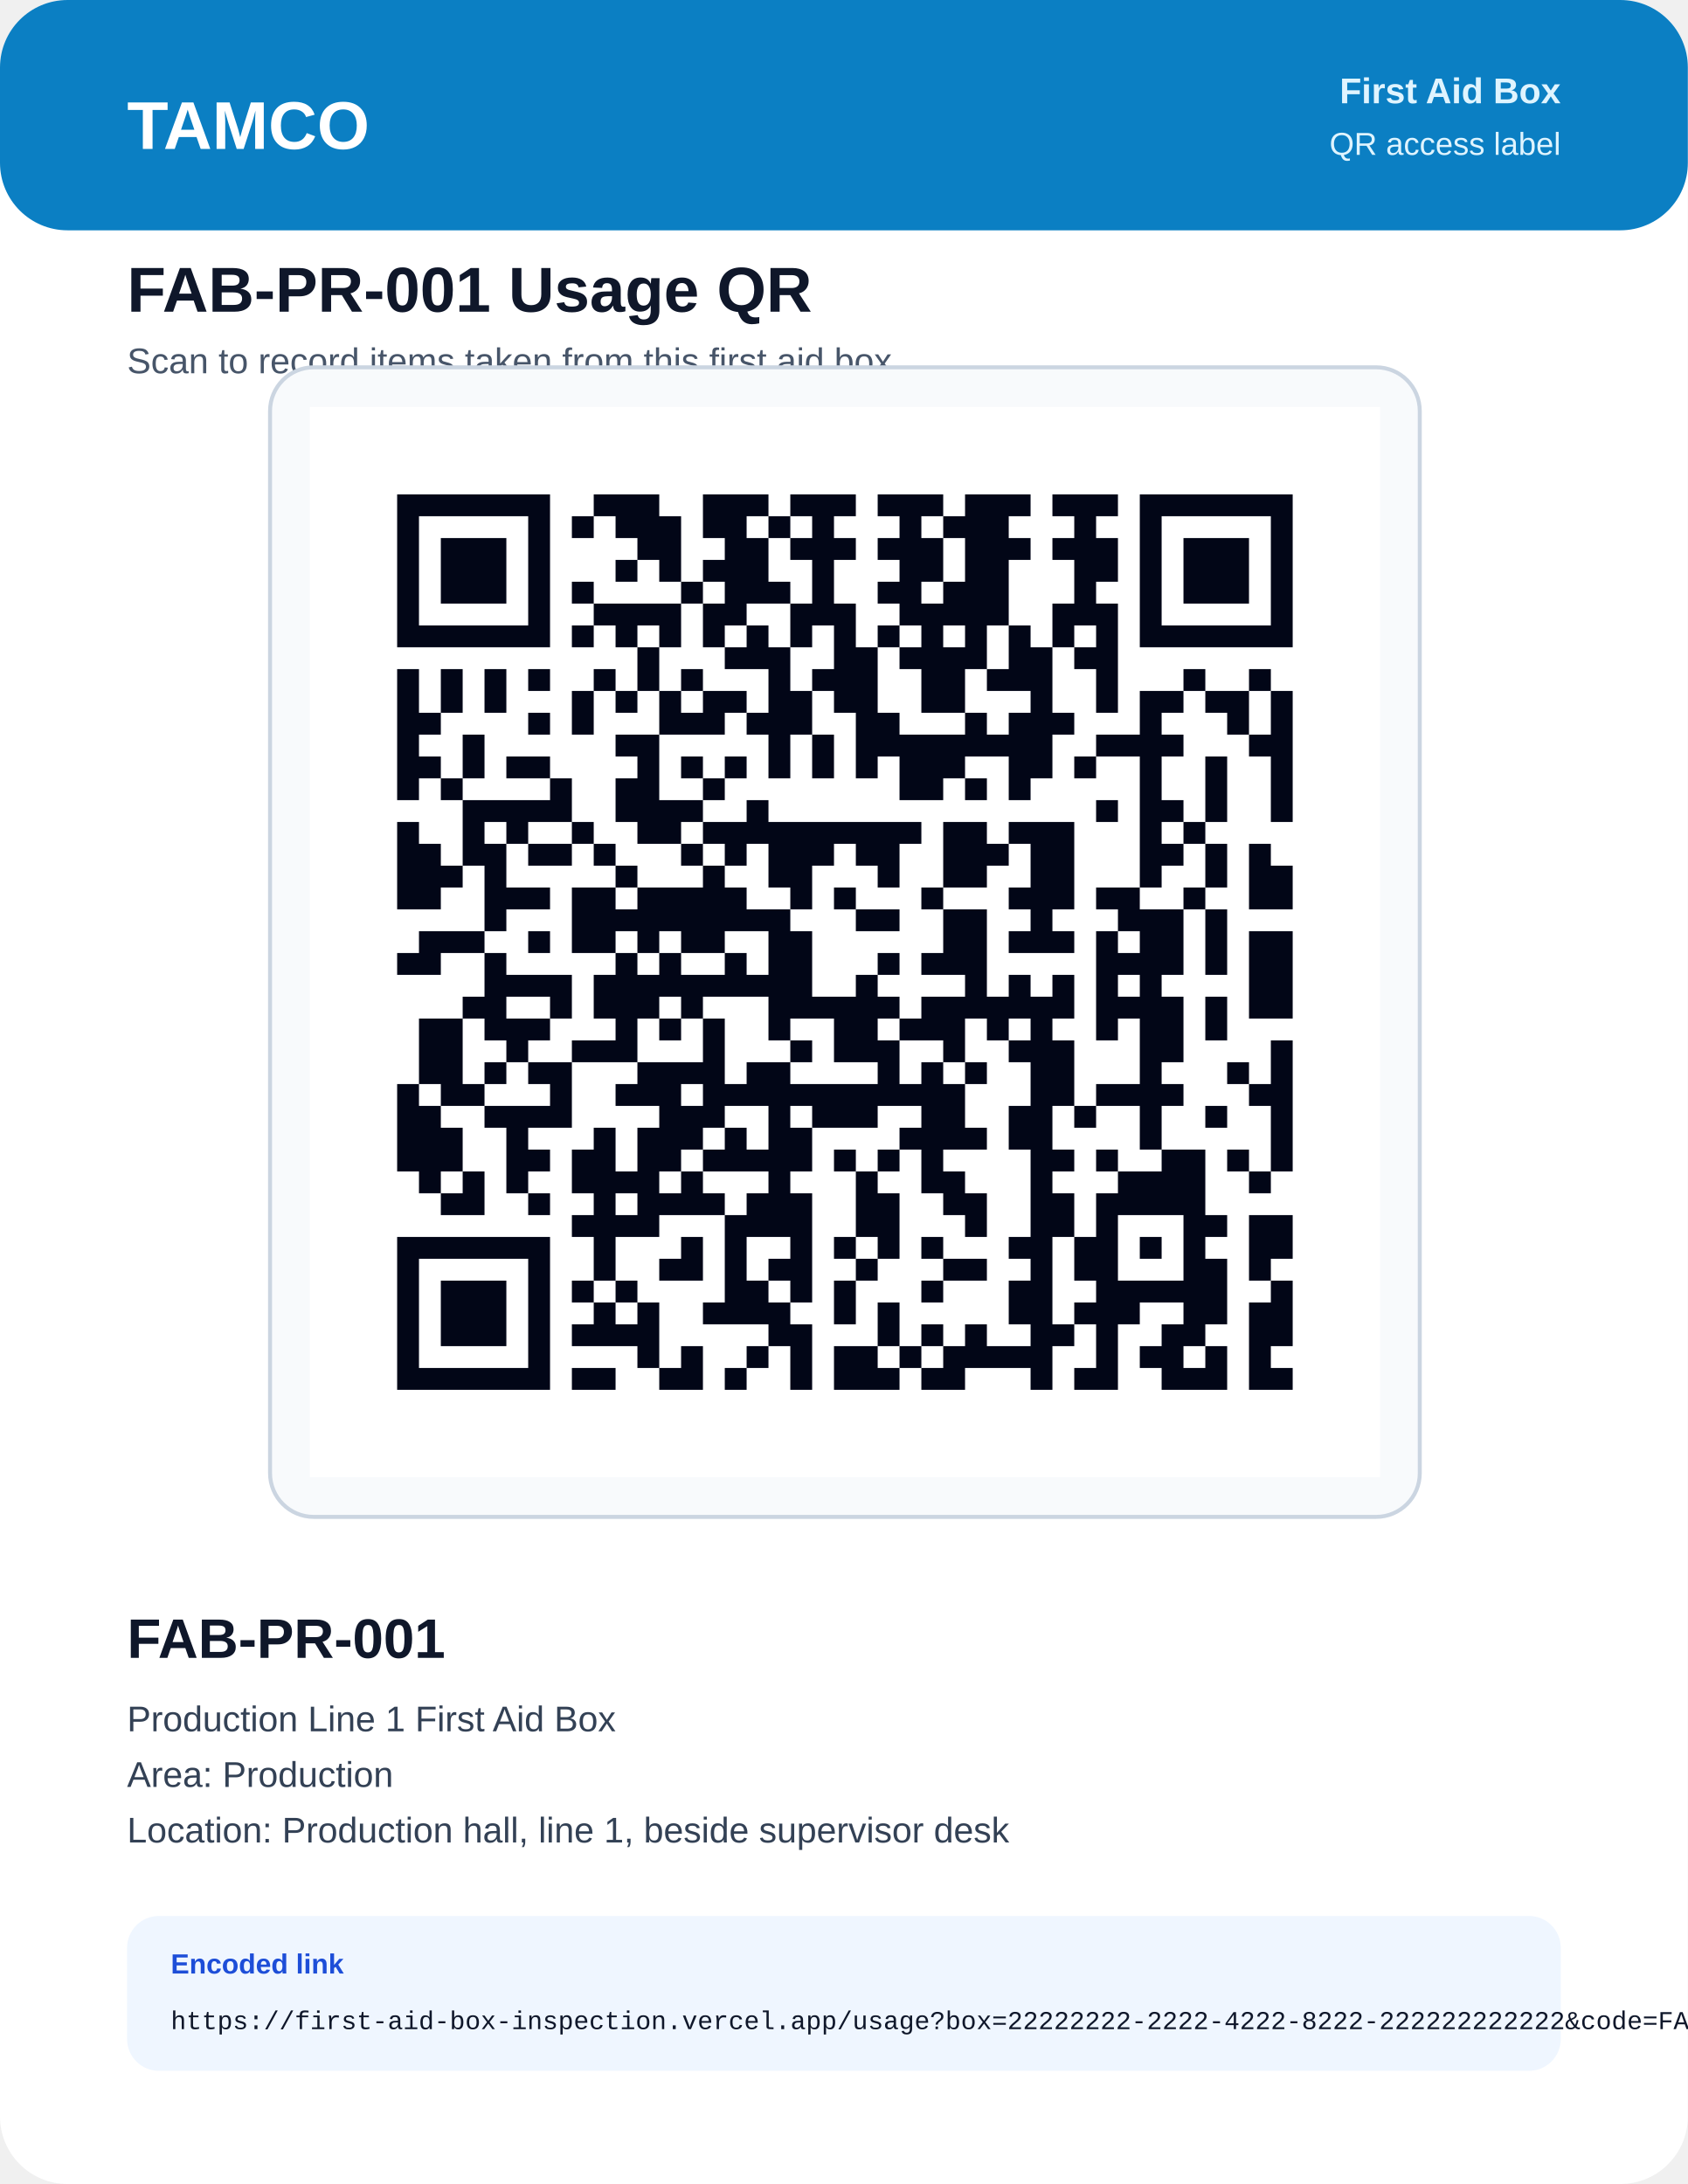
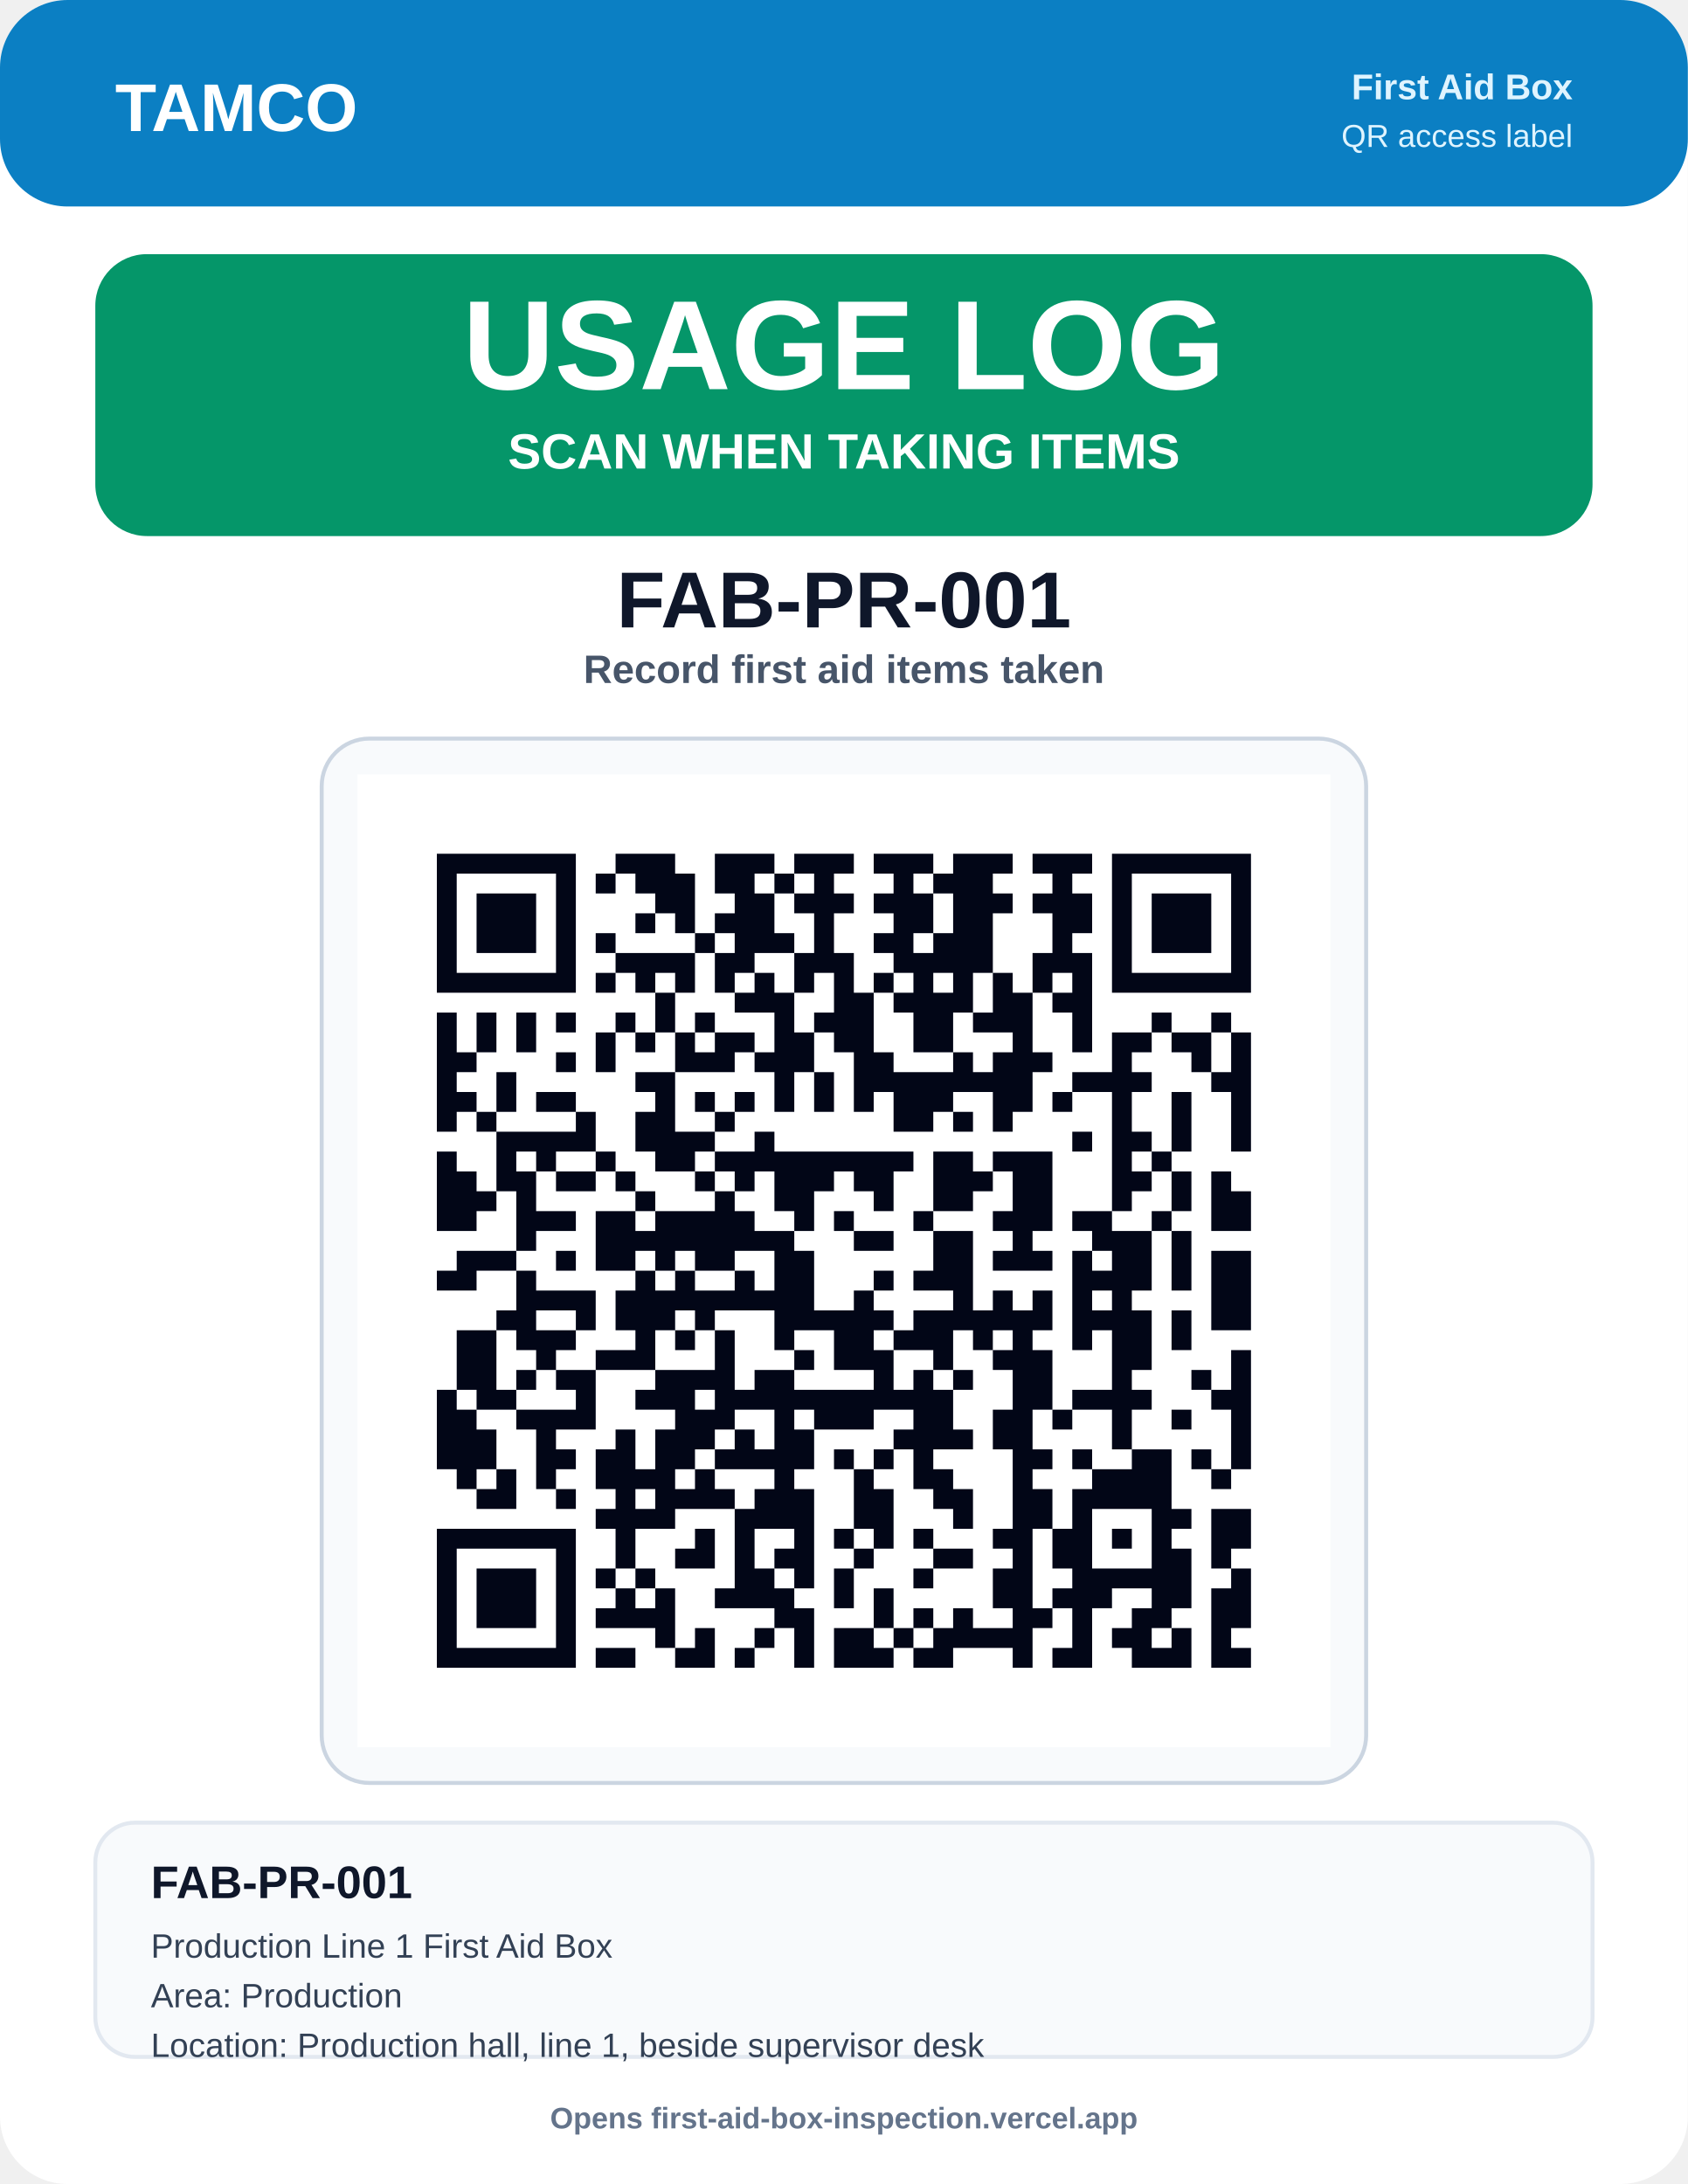
<svg xmlns="http://www.w3.org/2000/svg" width="850" height="1100" viewBox="0 0 850 1100" role="img" aria-label="FAB-PR-001 Usage QR">
  <rect width="100%" height="100%" rx="34" fill="#ffffff" />
-   <rect x="0" y="0" width="850" height="116" rx="34" fill="#0b7fc3" />
-   <text x="64" y="75" font-family="Arial, Helvetica, sans-serif" font-size="34" font-weight="800" fill="#ffffff">TAMCO</text>
-   <text x="786" y="52" text-anchor="end" font-family="Arial, Helvetica, sans-serif" font-size="18" font-weight="700" fill="#dff4ff">First Aid Box</text>
-   <text x="786" y="78" text-anchor="end" font-family="Arial, Helvetica, sans-serif" font-size="16" fill="#dff4ff">QR access label</text>
-   <text x="64" y="157" font-family="Arial, Helvetica, sans-serif" font-size="32" font-weight="800" fill="#0f172a">FAB-PR-001 Usage QR</text>
-   <text x="64" y="188" font-family="Arial, Helvetica, sans-serif" font-size="18" fill="#475569">Scan to record items taken from this first aid box.</text>
-   <rect x="136" y="185" width="579" height="579" rx="22" fill="#f8fafc" stroke="#cbd5e1" stroke-width="2" />
-   <rect x="156" y="205" width="539" height="539" fill="#ffffff" />
-   <path d="M200,249h11v11h-11zM211,249h11v11h-11zM222,249h11v11h-11zM233,249h11v11h-11zM244,249h11v11h-11zM255,249h11v11h-11zM266,249h11v11h-11zM299,249h11v11h-11zM310,249h11v11h-11zM321,249h11v11h-11zM354,249h11v11h-11zM365,249h11v11h-11zM376,249h11v11h-11zM398,249h11v11h-11zM409,249h11v11h-11zM420,249h11v11h-11zM442,249h11v11h-11zM453,249h11v11h-11zM464,249h11v11h-11zM486,249h11v11h-11zM497,249h11v11h-11zM508,249h11v11h-11zM530,249h11v11h-11zM541,249h11v11h-11zM552,249h11v11h-11zM574,249h11v11h-11zM585,249h11v11h-11zM596,249h11v11h-11zM607,249h11v11h-11zM618,249h11v11h-11zM629,249h11v11h-11zM640,249h11v11h-11zM200,260h11v11h-11zM266,260h11v11h-11zM288,260h11v11h-11zM310,260h11v11h-11zM321,260h11v11h-11zM332,260h11v11h-11zM354,260h11v11h-11zM365,260h11v11h-11zM387,260h11v11h-11zM409,260h11v11h-11zM453,260h11v11h-11zM475,260h11v11h-11zM486,260h11v11h-11zM497,260h11v11h-11zM541,260h11v11h-11zM574,260h11v11h-11zM640,260h11v11h-11zM200,271h11v11h-11zM222,271h11v11h-11zM233,271h11v11h-11zM244,271h11v11h-11zM266,271h11v11h-11zM321,271h11v11h-11zM332,271h11v11h-11zM365,271h11v11h-11zM376,271h11v11h-11zM398,271h11v11h-11zM409,271h11v11h-11zM420,271h11v11h-11zM442,271h11v11h-11zM453,271h11v11h-11zM464,271h11v11h-11zM486,271h11v11h-11zM497,271h11v11h-11zM508,271h11v11h-11zM530,271h11v11h-11zM541,271h11v11h-11zM552,271h11v11h-11zM574,271h11v11h-11zM596,271h11v11h-11zM607,271h11v11h-11zM618,271h11v11h-11zM640,271h11v11h-11zM200,282h11v11h-11zM222,282h11v11h-11zM233,282h11v11h-11zM244,282h11v11h-11zM266,282h11v11h-11zM310,282h11v11h-11zM332,282h11v11h-11zM354,282h11v11h-11zM365,282h11v11h-11zM376,282h11v11h-11zM409,282h11v11h-11zM453,282h11v11h-11zM464,282h11v11h-11zM486,282h11v11h-11zM497,282h11v11h-11zM541,282h11v11h-11zM552,282h11v11h-11zM574,282h11v11h-11zM596,282h11v11h-11zM607,282h11v11h-11zM618,282h11v11h-11zM640,282h11v11h-11zM200,293h11v11h-11zM222,293h11v11h-11zM233,293h11v11h-11zM244,293h11v11h-11zM266,293h11v11h-11zM288,293h11v11h-11zM343,293h11v11h-11zM365,293h11v11h-11zM376,293h11v11h-11zM387,293h11v11h-11zM409,293h11v11h-11zM442,293h11v11h-11zM453,293h11v11h-11zM475,293h11v11h-11zM486,293h11v11h-11zM497,293h11v11h-11zM541,293h11v11h-11zM574,293h11v11h-11zM596,293h11v11h-11zM607,293h11v11h-11zM618,293h11v11h-11zM640,293h11v11h-11zM200,304h11v11h-11zM266,304h11v11h-11zM299,304h11v11h-11zM310,304h11v11h-11zM321,304h11v11h-11zM332,304h11v11h-11zM354,304h11v11h-11zM365,304h11v11h-11zM398,304h11v11h-11zM409,304h11v11h-11zM420,304h11v11h-11zM453,304h11v11h-11zM464,304h11v11h-11zM475,304h11v11h-11zM486,304h11v11h-11zM497,304h11v11h-11zM530,304h11v11h-11zM541,304h11v11h-11zM552,304h11v11h-11zM574,304h11v11h-11zM640,304h11v11h-11zM200,315h11v11h-11zM211,315h11v11h-11zM222,315h11v11h-11zM233,315h11v11h-11zM244,315h11v11h-11zM255,315h11v11h-11zM266,315h11v11h-11zM288,315h11v11h-11zM310,315h11v11h-11zM332,315h11v11h-11zM354,315h11v11h-11zM376,315h11v11h-11zM398,315h11v11h-11zM420,315h11v11h-11zM442,315h11v11h-11zM464,315h11v11h-11zM486,315h11v11h-11zM508,315h11v11h-11zM530,315h11v11h-11zM552,315h11v11h-11zM574,315h11v11h-11zM585,315h11v11h-11zM596,315h11v11h-11zM607,315h11v11h-11zM618,315h11v11h-11zM629,315h11v11h-11zM640,315h11v11h-11zM321,326h11v11h-11zM365,326h11v11h-11zM376,326h11v11h-11zM387,326h11v11h-11zM420,326h11v11h-11zM431,326h11v11h-11zM453,326h11v11h-11zM464,326h11v11h-11zM475,326h11v11h-11zM486,326h11v11h-11zM508,326h11v11h-11zM519,326h11v11h-11zM541,326h11v11h-11zM552,326h11v11h-11zM200,337h11v11h-11zM222,337h11v11h-11zM244,337h11v11h-11zM266,337h11v11h-11zM299,337h11v11h-11zM321,337h11v11h-11zM343,337h11v11h-11zM387,337h11v11h-11zM409,337h11v11h-11zM420,337h11v11h-11zM431,337h11v11h-11zM464,337h11v11h-11zM475,337h11v11h-11zM497,337h11v11h-11zM508,337h11v11h-11zM519,337h11v11h-11zM552,337h11v11h-11zM596,337h11v11h-11zM629,337h11v11h-11zM200,348h11v11h-11zM222,348h11v11h-11zM244,348h11v11h-11zM288,348h11v11h-11zM310,348h11v11h-11zM332,348h11v11h-11zM354,348h11v11h-11zM365,348h11v11h-11zM387,348h11v11h-11zM398,348h11v11h-11zM420,348h11v11h-11zM431,348h11v11h-11zM464,348h11v11h-11zM475,348h11v11h-11zM519,348h11v11h-11zM552,348h11v11h-11zM574,348h11v11h-11zM585,348h11v11h-11zM607,348h11v11h-11zM618,348h11v11h-11zM640,348h11v11h-11zM200,359h11v11h-11zM211,359h11v11h-11zM266,359h11v11h-11zM288,359h11v11h-11zM332,359h11v11h-11zM343,359h11v11h-11zM354,359h11v11h-11zM376,359h11v11h-11zM387,359h11v11h-11zM398,359h11v11h-11zM431,359h11v11h-11zM442,359h11v11h-11zM486,359h11v11h-11zM508,359h11v11h-11zM519,359h11v11h-11zM530,359h11v11h-11zM574,359h11v11h-11zM618,359h11v11h-11zM640,359h11v11h-11zM200,370h11v11h-11zM233,370h11v11h-11zM310,370h11v11h-11zM321,370h11v11h-11zM387,370h11v11h-11zM409,370h11v11h-11zM431,370h11v11h-11zM442,370h11v11h-11zM453,370h11v11h-11zM464,370h11v11h-11zM475,370h11v11h-11zM486,370h11v11h-11zM497,370h11v11h-11zM508,370h11v11h-11zM519,370h11v11h-11zM552,370h11v11h-11zM563,370h11v11h-11zM574,370h11v11h-11zM585,370h11v11h-11zM629,370h11v11h-11zM640,370h11v11h-11zM200,381h11v11h-11zM211,381h11v11h-11zM233,381h11v11h-11zM255,381h11v11h-11zM266,381h11v11h-11zM321,381h11v11h-11zM343,381h11v11h-11zM365,381h11v11h-11zM387,381h11v11h-11zM409,381h11v11h-11zM431,381h11v11h-11zM453,381h11v11h-11zM464,381h11v11h-11zM475,381h11v11h-11zM508,381h11v11h-11zM519,381h11v11h-11zM541,381h11v11h-11zM574,381h11v11h-11zM607,381h11v11h-11zM640,381h11v11h-11zM200,392h11v11h-11zM222,392h11v11h-11zM277,392h11v11h-11zM310,392h11v11h-11zM321,392h11v11h-11zM354,392h11v11h-11zM453,392h11v11h-11zM464,392h11v11h-11zM486,392h11v11h-11zM508,392h11v11h-11zM574,392h11v11h-11zM607,392h11v11h-11zM640,392h11v11h-11zM233,403h11v11h-11zM244,403h11v11h-11zM255,403h11v11h-11zM266,403h11v11h-11zM277,403h11v11h-11zM310,403h11v11h-11zM321,403h11v11h-11zM332,403h11v11h-11zM343,403h11v11h-11zM376,403h11v11h-11zM552,403h11v11h-11zM574,403h11v11h-11zM585,403h11v11h-11zM607,403h11v11h-11zM640,403h11v11h-11zM200,414h11v11h-11zM233,414h11v11h-11zM255,414h11v11h-11zM288,414h11v11h-11zM321,414h11v11h-11zM332,414h11v11h-11zM354,414h11v11h-11zM365,414h11v11h-11zM376,414h11v11h-11zM387,414h11v11h-11zM398,414h11v11h-11zM409,414h11v11h-11zM420,414h11v11h-11zM431,414h11v11h-11zM442,414h11v11h-11zM453,414h11v11h-11zM475,414h11v11h-11zM486,414h11v11h-11zM508,414h11v11h-11zM519,414h11v11h-11zM530,414h11v11h-11zM574,414h11v11h-11zM596,414h11v11h-11zM200,425h11v11h-11zM211,425h11v11h-11zM233,425h11v11h-11zM244,425h11v11h-11zM266,425h11v11h-11zM277,425h11v11h-11zM299,425h11v11h-11zM343,425h11v11h-11zM365,425h11v11h-11zM387,425h11v11h-11zM398,425h11v11h-11zM409,425h11v11h-11zM431,425h11v11h-11zM442,425h11v11h-11zM475,425h11v11h-11zM486,425h11v11h-11zM497,425h11v11h-11zM519,425h11v11h-11zM530,425h11v11h-11zM574,425h11v11h-11zM585,425h11v11h-11zM607,425h11v11h-11zM629,425h11v11h-11zM200,436h11v11h-11zM211,436h11v11h-11zM222,436h11v11h-11zM244,436h11v11h-11zM310,436h11v11h-11zM354,436h11v11h-11zM387,436h11v11h-11zM398,436h11v11h-11zM442,436h11v11h-11zM475,436h11v11h-11zM486,436h11v11h-11zM519,436h11v11h-11zM530,436h11v11h-11zM574,436h11v11h-11zM607,436h11v11h-11zM629,436h11v11h-11zM640,436h11v11h-11zM200,447h11v11h-11zM211,447h11v11h-11zM244,447h11v11h-11zM255,447h11v11h-11zM266,447h11v11h-11zM288,447h11v11h-11zM299,447h11v11h-11zM321,447h11v11h-11zM332,447h11v11h-11zM343,447h11v11h-11zM354,447h11v11h-11zM365,447h11v11h-11zM398,447h11v11h-11zM420,447h11v11h-11zM464,447h11v11h-11zM508,447h11v11h-11zM519,447h11v11h-11zM530,447h11v11h-11zM552,447h11v11h-11zM563,447h11v11h-11zM596,447h11v11h-11zM629,447h11v11h-11zM640,447h11v11h-11zM244,458h11v11h-11zM288,458h11v11h-11zM299,458h11v11h-11zM310,458h11v11h-11zM321,458h11v11h-11zM332,458h11v11h-11zM343,458h11v11h-11zM354,458h11v11h-11zM365,458h11v11h-11zM376,458h11v11h-11zM387,458h11v11h-11zM431,458h11v11h-11zM442,458h11v11h-11zM475,458h11v11h-11zM486,458h11v11h-11zM519,458h11v11h-11zM563,458h11v11h-11zM574,458h11v11h-11zM585,458h11v11h-11zM607,458h11v11h-11zM211,469h11v11h-11zM222,469h11v11h-11zM233,469h11v11h-11zM266,469h11v11h-11zM288,469h11v11h-11zM299,469h11v11h-11zM321,469h11v11h-11zM343,469h11v11h-11zM354,469h11v11h-11zM387,469h11v11h-11zM398,469h11v11h-11zM475,469h11v11h-11zM486,469h11v11h-11zM508,469h11v11h-11zM519,469h11v11h-11zM530,469h11v11h-11zM552,469h11v11h-11zM574,469h11v11h-11zM585,469h11v11h-11zM607,469h11v11h-11zM629,469h11v11h-11zM640,469h11v11h-11zM200,480h11v11h-11zM211,480h11v11h-11zM244,480h11v11h-11zM310,480h11v11h-11zM332,480h11v11h-11zM365,480h11v11h-11zM387,480h11v11h-11zM398,480h11v11h-11zM442,480h11v11h-11zM464,480h11v11h-11zM475,480h11v11h-11zM486,480h11v11h-11zM552,480h11v11h-11zM563,480h11v11h-11zM574,480h11v11h-11zM585,480h11v11h-11zM607,480h11v11h-11zM629,480h11v11h-11zM640,480h11v11h-11zM244,491h11v11h-11zM255,491h11v11h-11zM266,491h11v11h-11zM277,491h11v11h-11zM299,491h11v11h-11zM310,491h11v11h-11zM321,491h11v11h-11zM332,491h11v11h-11zM343,491h11v11h-11zM354,491h11v11h-11zM365,491h11v11h-11zM376,491h11v11h-11zM387,491h11v11h-11zM398,491h11v11h-11zM431,491h11v11h-11zM486,491h11v11h-11zM508,491h11v11h-11zM530,491h11v11h-11zM552,491h11v11h-11zM574,491h11v11h-11zM629,491h11v11h-11zM640,491h11v11h-11zM233,502h11v11h-11zM244,502h11v11h-11zM277,502h11v11h-11zM299,502h11v11h-11zM310,502h11v11h-11zM321,502h11v11h-11zM343,502h11v11h-11zM387,502h11v11h-11zM398,502h11v11h-11zM409,502h11v11h-11zM420,502h11v11h-11zM431,502h11v11h-11zM442,502h11v11h-11zM464,502h11v11h-11zM475,502h11v11h-11zM486,502h11v11h-11zM497,502h11v11h-11zM508,502h11v11h-11zM519,502h11v11h-11zM530,502h11v11h-11zM552,502h11v11h-11zM563,502h11v11h-11zM574,502h11v11h-11zM585,502h11v11h-11zM607,502h11v11h-11zM629,502h11v11h-11zM640,502h11v11h-11zM211,513h11v11h-11zM222,513h11v11h-11zM244,513h11v11h-11zM255,513h11v11h-11zM266,513h11v11h-11zM310,513h11v11h-11zM332,513h11v11h-11zM354,513h11v11h-11zM387,513h11v11h-11zM420,513h11v11h-11zM431,513h11v11h-11zM453,513h11v11h-11zM464,513h11v11h-11zM475,513h11v11h-11zM497,513h11v11h-11zM519,513h11v11h-11zM552,513h11v11h-11zM574,513h11v11h-11zM585,513h11v11h-11zM607,513h11v11h-11zM211,524h11v11h-11zM222,524h11v11h-11zM255,524h11v11h-11zM288,524h11v11h-11zM299,524h11v11h-11zM310,524h11v11h-11zM354,524h11v11h-11zM398,524h11v11h-11zM420,524h11v11h-11zM431,524h11v11h-11zM442,524h11v11h-11zM475,524h11v11h-11zM508,524h11v11h-11zM519,524h11v11h-11zM530,524h11v11h-11zM574,524h11v11h-11zM585,524h11v11h-11zM640,524h11v11h-11zM211,535h11v11h-11zM222,535h11v11h-11zM244,535h11v11h-11zM266,535h11v11h-11zM277,535h11v11h-11zM321,535h11v11h-11zM332,535h11v11h-11zM343,535h11v11h-11zM354,535h11v11h-11zM376,535h11v11h-11zM387,535h11v11h-11zM442,535h11v11h-11zM464,535h11v11h-11zM486,535h11v11h-11zM519,535h11v11h-11zM530,535h11v11h-11zM574,535h11v11h-11zM618,535h11v11h-11zM640,535h11v11h-11zM200,546h11v11h-11zM222,546h11v11h-11zM233,546h11v11h-11zM277,546h11v11h-11zM310,546h11v11h-11zM321,546h11v11h-11zM332,546h11v11h-11zM354,546h11v11h-11zM365,546h11v11h-11zM376,546h11v11h-11zM387,546h11v11h-11zM398,546h11v11h-11zM409,546h11v11h-11zM420,546h11v11h-11zM431,546h11v11h-11zM442,546h11v11h-11zM453,546h11v11h-11zM464,546h11v11h-11zM475,546h11v11h-11zM519,546h11v11h-11zM530,546h11v11h-11zM552,546h11v11h-11zM563,546h11v11h-11zM574,546h11v11h-11zM585,546h11v11h-11zM629,546h11v11h-11zM640,546h11v11h-11zM200,557h11v11h-11zM211,557h11v11h-11zM244,557h11v11h-11zM255,557h11v11h-11zM266,557h11v11h-11zM277,557h11v11h-11zM332,557h11v11h-11zM343,557h11v11h-11zM354,557h11v11h-11zM387,557h11v11h-11zM409,557h11v11h-11zM420,557h11v11h-11zM431,557h11v11h-11zM464,557h11v11h-11zM475,557h11v11h-11zM508,557h11v11h-11zM519,557h11v11h-11zM541,557h11v11h-11zM574,557h11v11h-11zM607,557h11v11h-11zM640,557h11v11h-11zM200,568h11v11h-11zM211,568h11v11h-11zM222,568h11v11h-11zM255,568h11v11h-11zM299,568h11v11h-11zM321,568h11v11h-11zM332,568h11v11h-11zM343,568h11v11h-11zM365,568h11v11h-11zM387,568h11v11h-11zM398,568h11v11h-11zM453,568h11v11h-11zM464,568h11v11h-11zM475,568h11v11h-11zM486,568h11v11h-11zM508,568h11v11h-11zM519,568h11v11h-11zM574,568h11v11h-11zM640,568h11v11h-11zM200,579h11v11h-11zM211,579h11v11h-11zM222,579h11v11h-11zM255,579h11v11h-11zM266,579h11v11h-11zM288,579h11v11h-11zM299,579h11v11h-11zM321,579h11v11h-11zM332,579h11v11h-11zM354,579h11v11h-11zM365,579h11v11h-11zM376,579h11v11h-11zM387,579h11v11h-11zM398,579h11v11h-11zM420,579h11v11h-11zM442,579h11v11h-11zM464,579h11v11h-11zM519,579h11v11h-11zM530,579h11v11h-11zM552,579h11v11h-11zM585,579h11v11h-11zM596,579h11v11h-11zM618,579h11v11h-11zM640,579h11v11h-11zM211,590h11v11h-11zM233,590h11v11h-11zM255,590h11v11h-11zM288,590h11v11h-11zM299,590h11v11h-11zM310,590h11v11h-11zM321,590h11v11h-11zM343,590h11v11h-11zM387,590h11v11h-11zM431,590h11v11h-11zM464,590h11v11h-11zM475,590h11v11h-11zM519,590h11v11h-11zM563,590h11v11h-11zM574,590h11v11h-11zM585,590h11v11h-11zM596,590h11v11h-11zM629,590h11v11h-11zM222,601h11v11h-11zM233,601h11v11h-11zM266,601h11v11h-11zM299,601h11v11h-11zM321,601h11v11h-11zM332,601h11v11h-11zM343,601h11v11h-11zM354,601h11v11h-11zM376,601h11v11h-11zM387,601h11v11h-11zM398,601h11v11h-11zM431,601h11v11h-11zM442,601h11v11h-11zM475,601h11v11h-11zM486,601h11v11h-11zM519,601h11v11h-11zM530,601h11v11h-11zM552,601h11v11h-11zM563,601h11v11h-11zM574,601h11v11h-11zM585,601h11v11h-11zM596,601h11v11h-11zM288,612h11v11h-11zM299,612h11v11h-11zM310,612h11v11h-11zM321,612h11v11h-11zM365,612h11v11h-11zM376,612h11v11h-11zM387,612h11v11h-11zM398,612h11v11h-11zM431,612h11v11h-11zM442,612h11v11h-11zM486,612h11v11h-11zM519,612h11v11h-11zM530,612h11v11h-11zM552,612h11v11h-11zM596,612h11v11h-11zM607,612h11v11h-11zM629,612h11v11h-11zM640,612h11v11h-11zM200,623h11v11h-11zM211,623h11v11h-11zM222,623h11v11h-11zM233,623h11v11h-11zM244,623h11v11h-11zM255,623h11v11h-11zM266,623h11v11h-11zM299,623h11v11h-11zM343,623h11v11h-11zM365,623h11v11h-11zM398,623h11v11h-11zM420,623h11v11h-11zM442,623h11v11h-11zM464,623h11v11h-11zM508,623h11v11h-11zM519,623h11v11h-11zM541,623h11v11h-11zM552,623h11v11h-11zM574,623h11v11h-11zM596,623h11v11h-11zM629,623h11v11h-11zM640,623h11v11h-11zM200,634h11v11h-11zM266,634h11v11h-11zM299,634h11v11h-11zM332,634h11v11h-11zM343,634h11v11h-11zM365,634h11v11h-11zM387,634h11v11h-11zM398,634h11v11h-11zM431,634h11v11h-11zM475,634h11v11h-11zM486,634h11v11h-11zM519,634h11v11h-11zM541,634h11v11h-11zM552,634h11v11h-11zM596,634h11v11h-11zM607,634h11v11h-11zM629,634h11v11h-11zM200,645h11v11h-11zM222,645h11v11h-11zM233,645h11v11h-11zM244,645h11v11h-11zM266,645h11v11h-11zM288,645h11v11h-11zM310,645h11v11h-11zM365,645h11v11h-11zM376,645h11v11h-11zM398,645h11v11h-11zM420,645h11v11h-11zM464,645h11v11h-11zM508,645h11v11h-11zM519,645h11v11h-11zM552,645h11v11h-11zM563,645h11v11h-11zM574,645h11v11h-11zM585,645h11v11h-11zM596,645h11v11h-11zM607,645h11v11h-11zM640,645h11v11h-11zM200,656h11v11h-11zM222,656h11v11h-11zM233,656h11v11h-11zM244,656h11v11h-11zM266,656h11v11h-11zM299,656h11v11h-11zM321,656h11v11h-11zM354,656h11v11h-11zM365,656h11v11h-11zM376,656h11v11h-11zM387,656h11v11h-11zM420,656h11v11h-11zM442,656h11v11h-11zM508,656h11v11h-11zM519,656h11v11h-11zM541,656h11v11h-11zM552,656h11v11h-11zM563,656h11v11h-11zM596,656h11v11h-11zM607,656h11v11h-11zM629,656h11v11h-11zM640,656h11v11h-11zM200,667h11v11h-11zM222,667h11v11h-11zM233,667h11v11h-11zM244,667h11v11h-11zM266,667h11v11h-11zM288,667h11v11h-11zM299,667h11v11h-11zM310,667h11v11h-11zM321,667h11v11h-11zM387,667h11v11h-11zM398,667h11v11h-11zM442,667h11v11h-11zM464,667h11v11h-11zM486,667h11v11h-11zM519,667h11v11h-11zM530,667h11v11h-11zM552,667h11v11h-11zM585,667h11v11h-11zM596,667h11v11h-11zM629,667h11v11h-11zM640,667h11v11h-11zM200,678h11v11h-11zM266,678h11v11h-11zM321,678h11v11h-11zM343,678h11v11h-11zM376,678h11v11h-11zM398,678h11v11h-11zM420,678h11v11h-11zM431,678h11v11h-11zM453,678h11v11h-11zM475,678h11v11h-11zM486,678h11v11h-11zM497,678h11v11h-11zM508,678h11v11h-11zM519,678h11v11h-11zM552,678h11v11h-11zM574,678h11v11h-11zM585,678h11v11h-11zM607,678h11v11h-11zM629,678h11v11h-11zM200,689h11v11h-11zM211,689h11v11h-11zM222,689h11v11h-11zM233,689h11v11h-11zM244,689h11v11h-11zM255,689h11v11h-11zM266,689h11v11h-11zM288,689h11v11h-11zM299,689h11v11h-11zM332,689h11v11h-11zM343,689h11v11h-11zM365,689h11v11h-11zM398,689h11v11h-11zM420,689h11v11h-11zM431,689h11v11h-11zM442,689h11v11h-11zM464,689h11v11h-11zM475,689h11v11h-11zM519,689h11v11h-11zM541,689h11v11h-11zM552,689h11v11h-11zM585,689h11v11h-11zM596,689h11v11h-11zM607,689h11v11h-11zM629,689h11v11h-11zM640,689h11v11h-11z" fill="#020617" />
-   <text x="64" y="835" font-family="Arial, Helvetica, sans-serif" font-size="28" font-weight="800" fill="#0f172a">FAB-PR-001</text>
-   <text x="64" y="872" font-family="Arial, Helvetica, sans-serif" font-size="18" fill="#334155">Production Line 1 First Aid Box</text>
-   <text x="64" y="900" font-family="Arial, Helvetica, sans-serif" font-size="18" fill="#334155">Area: Production</text>
-   <text x="64" y="928" font-family="Arial, Helvetica, sans-serif" font-size="18" fill="#334155">Location: Production hall, line 1, beside supervisor desk</text>
-   <rect x="64" y="965" width="722" height="78" rx="16" fill="#eff6ff" />
-   <text x="86" y="994" font-family="Arial, Helvetica, sans-serif" font-size="14" font-weight="700" fill="#1d4ed8">Encoded link</text>
-   <text x="86" y="1022" font-family="Consolas, 'Courier New', monospace" font-size="13" fill="#0f172a">https://first-aid-box-inspection.vercel.app/usage?box=22222222-2222-4222-8222-222222222222&amp;code=FAB-PR-001</text>
+   <rect x="0" y="0" width="850" height="104" rx="34" fill="#0b7fc3" />
+   <text x="58" y="66" font-family="Arial, Helvetica, sans-serif" font-size="34" font-weight="800" fill="#ffffff">TAMCO</text>
+   <text x="792" y="50" text-anchor="end" font-family="Arial, Helvetica, sans-serif" font-size="18" font-weight="700" fill="#dff4ff">First Aid Box</text>
+   <text x="792" y="74" text-anchor="end" font-family="Arial, Helvetica, sans-serif" font-size="16" fill="#dff4ff">QR access label</text>
+   <rect x="48" y="128" width="754" height="142" rx="26" fill="#059669" />
+   <text x="425" y="196" text-anchor="middle" font-family="Arial, Helvetica, sans-serif" font-size="64" font-weight="900" fill="#ffffff">USAGE LOG</text>
+   <text x="425" y="236" text-anchor="middle" font-family="Arial, Helvetica, sans-serif" font-size="25" font-weight="800" fill="#ffffff">SCAN WHEN TAKING ITEMS</text>
+   <text x="425" y="316" text-anchor="middle" font-family="Arial, Helvetica, sans-serif" font-size="40" font-weight="900" fill="#0f172a">FAB-PR-001</text>
+   <text x="425" y="344" text-anchor="middle" font-family="Arial, Helvetica, sans-serif" font-size="20" font-weight="700" fill="#475569">Record first aid items taken</text>
+   <rect x="162" y="372" width="526" height="526" rx="24" fill="#f8fafc" stroke="#cbd5e1" stroke-width="2" />
+   <rect x="180" y="390" width="490" height="490" fill="#ffffff" />
+   <path d="M220,430h10v10h-10zM230,430h10v10h-10zM240,430h10v10h-10zM250,430h10v10h-10zM260,430h10v10h-10zM270,430h10v10h-10zM280,430h10v10h-10zM310,430h10v10h-10zM320,430h10v10h-10zM330,430h10v10h-10zM360,430h10v10h-10zM370,430h10v10h-10zM380,430h10v10h-10zM400,430h10v10h-10zM410,430h10v10h-10zM420,430h10v10h-10zM440,430h10v10h-10zM450,430h10v10h-10zM460,430h10v10h-10zM480,430h10v10h-10zM490,430h10v10h-10zM500,430h10v10h-10zM520,430h10v10h-10zM530,430h10v10h-10zM540,430h10v10h-10zM560,430h10v10h-10zM570,430h10v10h-10zM580,430h10v10h-10zM590,430h10v10h-10zM600,430h10v10h-10zM610,430h10v10h-10zM620,430h10v10h-10zM220,440h10v10h-10zM280,440h10v10h-10zM300,440h10v10h-10zM320,440h10v10h-10zM330,440h10v10h-10zM340,440h10v10h-10zM360,440h10v10h-10zM370,440h10v10h-10zM390,440h10v10h-10zM410,440h10v10h-10zM450,440h10v10h-10zM470,440h10v10h-10zM480,440h10v10h-10zM490,440h10v10h-10zM530,440h10v10h-10zM560,440h10v10h-10zM620,440h10v10h-10zM220,450h10v10h-10zM240,450h10v10h-10zM250,450h10v10h-10zM260,450h10v10h-10zM280,450h10v10h-10zM330,450h10v10h-10zM340,450h10v10h-10zM370,450h10v10h-10zM380,450h10v10h-10zM400,450h10v10h-10zM410,450h10v10h-10zM420,450h10v10h-10zM440,450h10v10h-10zM450,450h10v10h-10zM460,450h10v10h-10zM480,450h10v10h-10zM490,450h10v10h-10zM500,450h10v10h-10zM520,450h10v10h-10zM530,450h10v10h-10zM540,450h10v10h-10zM560,450h10v10h-10zM580,450h10v10h-10zM590,450h10v10h-10zM600,450h10v10h-10zM620,450h10v10h-10zM220,460h10v10h-10zM240,460h10v10h-10zM250,460h10v10h-10zM260,460h10v10h-10zM280,460h10v10h-10zM320,460h10v10h-10zM340,460h10v10h-10zM360,460h10v10h-10zM370,460h10v10h-10zM380,460h10v10h-10zM410,460h10v10h-10zM450,460h10v10h-10zM460,460h10v10h-10zM480,460h10v10h-10zM490,460h10v10h-10zM530,460h10v10h-10zM540,460h10v10h-10zM560,460h10v10h-10zM580,460h10v10h-10zM590,460h10v10h-10zM600,460h10v10h-10zM620,460h10v10h-10zM220,470h10v10h-10zM240,470h10v10h-10zM250,470h10v10h-10zM260,470h10v10h-10zM280,470h10v10h-10zM300,470h10v10h-10zM350,470h10v10h-10zM370,470h10v10h-10zM380,470h10v10h-10zM390,470h10v10h-10zM410,470h10v10h-10zM440,470h10v10h-10zM450,470h10v10h-10zM470,470h10v10h-10zM480,470h10v10h-10zM490,470h10v10h-10zM530,470h10v10h-10zM560,470h10v10h-10zM580,470h10v10h-10zM590,470h10v10h-10zM600,470h10v10h-10zM620,470h10v10h-10zM220,480h10v10h-10zM280,480h10v10h-10zM310,480h10v10h-10zM320,480h10v10h-10zM330,480h10v10h-10zM340,480h10v10h-10zM360,480h10v10h-10zM370,480h10v10h-10zM400,480h10v10h-10zM410,480h10v10h-10zM420,480h10v10h-10zM450,480h10v10h-10zM460,480h10v10h-10zM470,480h10v10h-10zM480,480h10v10h-10zM490,480h10v10h-10zM520,480h10v10h-10zM530,480h10v10h-10zM540,480h10v10h-10zM560,480h10v10h-10zM620,480h10v10h-10zM220,490h10v10h-10zM230,490h10v10h-10zM240,490h10v10h-10zM250,490h10v10h-10zM260,490h10v10h-10zM270,490h10v10h-10zM280,490h10v10h-10zM300,490h10v10h-10zM320,490h10v10h-10zM340,490h10v10h-10zM360,490h10v10h-10zM380,490h10v10h-10zM400,490h10v10h-10zM420,490h10v10h-10zM440,490h10v10h-10zM460,490h10v10h-10zM480,490h10v10h-10zM500,490h10v10h-10zM520,490h10v10h-10zM540,490h10v10h-10zM560,490h10v10h-10zM570,490h10v10h-10zM580,490h10v10h-10zM590,490h10v10h-10zM600,490h10v10h-10zM610,490h10v10h-10zM620,490h10v10h-10zM330,500h10v10h-10zM370,500h10v10h-10zM380,500h10v10h-10zM390,500h10v10h-10zM420,500h10v10h-10zM430,500h10v10h-10zM450,500h10v10h-10zM460,500h10v10h-10zM470,500h10v10h-10zM480,500h10v10h-10zM500,500h10v10h-10zM510,500h10v10h-10zM530,500h10v10h-10zM540,500h10v10h-10zM220,510h10v10h-10zM240,510h10v10h-10zM260,510h10v10h-10zM280,510h10v10h-10zM310,510h10v10h-10zM330,510h10v10h-10zM350,510h10v10h-10zM390,510h10v10h-10zM410,510h10v10h-10zM420,510h10v10h-10zM430,510h10v10h-10zM460,510h10v10h-10zM470,510h10v10h-10zM490,510h10v10h-10zM500,510h10v10h-10zM510,510h10v10h-10zM540,510h10v10h-10zM580,510h10v10h-10zM610,510h10v10h-10zM220,520h10v10h-10zM240,520h10v10h-10zM260,520h10v10h-10zM300,520h10v10h-10zM320,520h10v10h-10zM340,520h10v10h-10zM360,520h10v10h-10zM370,520h10v10h-10zM390,520h10v10h-10zM400,520h10v10h-10zM420,520h10v10h-10zM430,520h10v10h-10zM460,520h10v10h-10zM470,520h10v10h-10zM510,520h10v10h-10zM540,520h10v10h-10zM560,520h10v10h-10zM570,520h10v10h-10zM590,520h10v10h-10zM600,520h10v10h-10zM620,520h10v10h-10zM220,530h10v10h-10zM230,530h10v10h-10zM280,530h10v10h-10zM300,530h10v10h-10zM340,530h10v10h-10zM350,530h10v10h-10zM360,530h10v10h-10zM380,530h10v10h-10zM390,530h10v10h-10zM400,530h10v10h-10zM430,530h10v10h-10zM440,530h10v10h-10zM480,530h10v10h-10zM500,530h10v10h-10zM510,530h10v10h-10zM520,530h10v10h-10zM560,530h10v10h-10zM600,530h10v10h-10zM620,530h10v10h-10zM220,540h10v10h-10zM250,540h10v10h-10zM320,540h10v10h-10zM330,540h10v10h-10zM390,540h10v10h-10zM410,540h10v10h-10zM430,540h10v10h-10zM440,540h10v10h-10zM450,540h10v10h-10zM460,540h10v10h-10zM470,540h10v10h-10zM480,540h10v10h-10zM490,540h10v10h-10zM500,540h10v10h-10zM510,540h10v10h-10zM540,540h10v10h-10zM550,540h10v10h-10zM560,540h10v10h-10zM570,540h10v10h-10zM610,540h10v10h-10zM620,540h10v10h-10zM220,550h10v10h-10zM230,550h10v10h-10zM250,550h10v10h-10zM270,550h10v10h-10zM280,550h10v10h-10zM330,550h10v10h-10zM350,550h10v10h-10zM370,550h10v10h-10zM390,550h10v10h-10zM410,550h10v10h-10zM430,550h10v10h-10zM450,550h10v10h-10zM460,550h10v10h-10zM470,550h10v10h-10zM500,550h10v10h-10zM510,550h10v10h-10zM530,550h10v10h-10zM560,550h10v10h-10zM590,550h10v10h-10zM620,550h10v10h-10zM220,560h10v10h-10zM240,560h10v10h-10zM290,560h10v10h-10zM320,560h10v10h-10zM330,560h10v10h-10zM360,560h10v10h-10zM450,560h10v10h-10zM460,560h10v10h-10zM480,560h10v10h-10zM500,560h10v10h-10zM560,560h10v10h-10zM590,560h10v10h-10zM620,560h10v10h-10zM250,570h10v10h-10zM260,570h10v10h-10zM270,570h10v10h-10zM280,570h10v10h-10zM290,570h10v10h-10zM320,570h10v10h-10zM330,570h10v10h-10zM340,570h10v10h-10zM350,570h10v10h-10zM380,570h10v10h-10zM540,570h10v10h-10zM560,570h10v10h-10zM570,570h10v10h-10zM590,570h10v10h-10zM620,570h10v10h-10zM220,580h10v10h-10zM250,580h10v10h-10zM270,580h10v10h-10zM300,580h10v10h-10zM330,580h10v10h-10zM340,580h10v10h-10zM360,580h10v10h-10zM370,580h10v10h-10zM380,580h10v10h-10zM390,580h10v10h-10zM400,580h10v10h-10zM410,580h10v10h-10zM420,580h10v10h-10zM430,580h10v10h-10zM440,580h10v10h-10zM450,580h10v10h-10zM470,580h10v10h-10zM480,580h10v10h-10zM500,580h10v10h-10zM510,580h10v10h-10zM520,580h10v10h-10zM560,580h10v10h-10zM580,580h10v10h-10zM220,590h10v10h-10zM230,590h10v10h-10zM250,590h10v10h-10zM260,590h10v10h-10zM280,590h10v10h-10zM290,590h10v10h-10zM310,590h10v10h-10zM350,590h10v10h-10zM370,590h10v10h-10zM390,590h10v10h-10zM400,590h10v10h-10zM410,590h10v10h-10zM430,590h10v10h-10zM440,590h10v10h-10zM470,590h10v10h-10zM480,590h10v10h-10zM490,590h10v10h-10zM510,590h10v10h-10zM520,590h10v10h-10zM560,590h10v10h-10zM570,590h10v10h-10zM590,590h10v10h-10zM610,590h10v10h-10zM220,600h10v10h-10zM230,600h10v10h-10zM240,600h10v10h-10zM260,600h10v10h-10zM320,600h10v10h-10zM360,600h10v10h-10zM390,600h10v10h-10zM400,600h10v10h-10zM440,600h10v10h-10zM470,600h10v10h-10zM480,600h10v10h-10zM510,600h10v10h-10zM520,600h10v10h-10zM560,600h10v10h-10zM590,600h10v10h-10zM610,600h10v10h-10zM620,600h10v10h-10zM220,610h10v10h-10zM230,610h10v10h-10zM260,610h10v10h-10zM270,610h10v10h-10zM280,610h10v10h-10zM300,610h10v10h-10zM310,610h10v10h-10zM330,610h10v10h-10zM340,610h10v10h-10zM350,610h10v10h-10zM360,610h10v10h-10zM370,610h10v10h-10zM400,610h10v10h-10zM420,610h10v10h-10zM460,610h10v10h-10zM500,610h10v10h-10zM510,610h10v10h-10zM520,610h10v10h-10zM540,610h10v10h-10zM550,610h10v10h-10zM580,610h10v10h-10zM610,610h10v10h-10zM620,610h10v10h-10zM260,620h10v10h-10zM300,620h10v10h-10zM310,620h10v10h-10zM320,620h10v10h-10zM330,620h10v10h-10zM340,620h10v10h-10zM350,620h10v10h-10zM360,620h10v10h-10zM370,620h10v10h-10zM380,620h10v10h-10zM390,620h10v10h-10zM430,620h10v10h-10zM440,620h10v10h-10zM470,620h10v10h-10zM480,620h10v10h-10zM510,620h10v10h-10zM550,620h10v10h-10zM560,620h10v10h-10zM570,620h10v10h-10zM590,620h10v10h-10zM230,630h10v10h-10zM240,630h10v10h-10zM250,630h10v10h-10zM280,630h10v10h-10zM300,630h10v10h-10zM310,630h10v10h-10zM330,630h10v10h-10zM350,630h10v10h-10zM360,630h10v10h-10zM390,630h10v10h-10zM400,630h10v10h-10zM470,630h10v10h-10zM480,630h10v10h-10zM500,630h10v10h-10zM510,630h10v10h-10zM520,630h10v10h-10zM540,630h10v10h-10zM560,630h10v10h-10zM570,630h10v10h-10zM590,630h10v10h-10zM610,630h10v10h-10zM620,630h10v10h-10zM220,640h10v10h-10zM230,640h10v10h-10zM260,640h10v10h-10zM320,640h10v10h-10zM340,640h10v10h-10zM370,640h10v10h-10zM390,640h10v10h-10zM400,640h10v10h-10zM440,640h10v10h-10zM460,640h10v10h-10zM470,640h10v10h-10zM480,640h10v10h-10zM540,640h10v10h-10zM550,640h10v10h-10zM560,640h10v10h-10zM570,640h10v10h-10zM590,640h10v10h-10zM610,640h10v10h-10zM620,640h10v10h-10zM260,650h10v10h-10zM270,650h10v10h-10zM280,650h10v10h-10zM290,650h10v10h-10zM310,650h10v10h-10zM320,650h10v10h-10zM330,650h10v10h-10zM340,650h10v10h-10zM350,650h10v10h-10zM360,650h10v10h-10zM370,650h10v10h-10zM380,650h10v10h-10zM390,650h10v10h-10zM400,650h10v10h-10zM430,650h10v10h-10zM480,650h10v10h-10zM500,650h10v10h-10zM520,650h10v10h-10zM540,650h10v10h-10zM560,650h10v10h-10zM610,650h10v10h-10zM620,650h10v10h-10zM250,660h10v10h-10zM260,660h10v10h-10zM290,660h10v10h-10zM310,660h10v10h-10zM320,660h10v10h-10zM330,660h10v10h-10zM350,660h10v10h-10zM390,660h10v10h-10zM400,660h10v10h-10zM410,660h10v10h-10zM420,660h10v10h-10zM430,660h10v10h-10zM440,660h10v10h-10zM460,660h10v10h-10zM470,660h10v10h-10zM480,660h10v10h-10zM490,660h10v10h-10zM500,660h10v10h-10zM510,660h10v10h-10zM520,660h10v10h-10zM540,660h10v10h-10zM550,660h10v10h-10zM560,660h10v10h-10zM570,660h10v10h-10zM590,660h10v10h-10zM610,660h10v10h-10zM620,660h10v10h-10zM230,670h10v10h-10zM240,670h10v10h-10zM260,670h10v10h-10zM270,670h10v10h-10zM280,670h10v10h-10zM320,670h10v10h-10zM340,670h10v10h-10zM360,670h10v10h-10zM390,670h10v10h-10zM420,670h10v10h-10zM430,670h10v10h-10zM450,670h10v10h-10zM460,670h10v10h-10zM470,670h10v10h-10zM490,670h10v10h-10zM510,670h10v10h-10zM540,670h10v10h-10zM560,670h10v10h-10zM570,670h10v10h-10zM590,670h10v10h-10zM230,680h10v10h-10zM240,680h10v10h-10zM270,680h10v10h-10zM300,680h10v10h-10zM310,680h10v10h-10zM320,680h10v10h-10zM360,680h10v10h-10zM400,680h10v10h-10zM420,680h10v10h-10zM430,680h10v10h-10zM440,680h10v10h-10zM470,680h10v10h-10zM500,680h10v10h-10zM510,680h10v10h-10zM520,680h10v10h-10zM560,680h10v10h-10zM570,680h10v10h-10zM620,680h10v10h-10zM230,690h10v10h-10zM240,690h10v10h-10zM260,690h10v10h-10zM280,690h10v10h-10zM290,690h10v10h-10zM330,690h10v10h-10zM340,690h10v10h-10zM350,690h10v10h-10zM360,690h10v10h-10zM380,690h10v10h-10zM390,690h10v10h-10zM440,690h10v10h-10zM460,690h10v10h-10zM480,690h10v10h-10zM510,690h10v10h-10zM520,690h10v10h-10zM560,690h10v10h-10zM600,690h10v10h-10zM620,690h10v10h-10zM220,700h10v10h-10zM240,700h10v10h-10zM250,700h10v10h-10zM290,700h10v10h-10zM320,700h10v10h-10zM330,700h10v10h-10zM340,700h10v10h-10zM360,700h10v10h-10zM370,700h10v10h-10zM380,700h10v10h-10zM390,700h10v10h-10zM400,700h10v10h-10zM410,700h10v10h-10zM420,700h10v10h-10zM430,700h10v10h-10zM440,700h10v10h-10zM450,700h10v10h-10zM460,700h10v10h-10zM470,700h10v10h-10zM510,700h10v10h-10zM520,700h10v10h-10zM540,700h10v10h-10zM550,700h10v10h-10zM560,700h10v10h-10zM570,700h10v10h-10zM610,700h10v10h-10zM620,700h10v10h-10zM220,710h10v10h-10zM230,710h10v10h-10zM260,710h10v10h-10zM270,710h10v10h-10zM280,710h10v10h-10zM290,710h10v10h-10zM340,710h10v10h-10zM350,710h10v10h-10zM360,710h10v10h-10zM390,710h10v10h-10zM410,710h10v10h-10zM420,710h10v10h-10zM430,710h10v10h-10zM460,710h10v10h-10zM470,710h10v10h-10zM500,710h10v10h-10zM510,710h10v10h-10zM530,710h10v10h-10zM560,710h10v10h-10zM590,710h10v10h-10zM620,710h10v10h-10zM220,720h10v10h-10zM230,720h10v10h-10zM240,720h10v10h-10zM270,720h10v10h-10zM310,720h10v10h-10zM330,720h10v10h-10zM340,720h10v10h-10zM350,720h10v10h-10zM370,720h10v10h-10zM390,720h10v10h-10zM400,720h10v10h-10zM450,720h10v10h-10zM460,720h10v10h-10zM470,720h10v10h-10zM480,720h10v10h-10zM500,720h10v10h-10zM510,720h10v10h-10zM560,720h10v10h-10zM620,720h10v10h-10zM220,730h10v10h-10zM230,730h10v10h-10zM240,730h10v10h-10zM270,730h10v10h-10zM280,730h10v10h-10zM300,730h10v10h-10zM310,730h10v10h-10zM330,730h10v10h-10zM340,730h10v10h-10zM360,730h10v10h-10zM370,730h10v10h-10zM380,730h10v10h-10zM390,730h10v10h-10zM400,730h10v10h-10zM420,730h10v10h-10zM440,730h10v10h-10zM460,730h10v10h-10zM510,730h10v10h-10zM520,730h10v10h-10zM540,730h10v10h-10zM570,730h10v10h-10zM580,730h10v10h-10zM600,730h10v10h-10zM620,730h10v10h-10zM230,740h10v10h-10zM250,740h10v10h-10zM270,740h10v10h-10zM300,740h10v10h-10zM310,740h10v10h-10zM320,740h10v10h-10zM330,740h10v10h-10zM350,740h10v10h-10zM390,740h10v10h-10zM430,740h10v10h-10zM460,740h10v10h-10zM470,740h10v10h-10zM510,740h10v10h-10zM550,740h10v10h-10zM560,740h10v10h-10zM570,740h10v10h-10zM580,740h10v10h-10zM610,740h10v10h-10zM240,750h10v10h-10zM250,750h10v10h-10zM280,750h10v10h-10zM310,750h10v10h-10zM330,750h10v10h-10zM340,750h10v10h-10zM350,750h10v10h-10zM360,750h10v10h-10zM380,750h10v10h-10zM390,750h10v10h-10zM400,750h10v10h-10zM430,750h10v10h-10zM440,750h10v10h-10zM470,750h10v10h-10zM480,750h10v10h-10zM510,750h10v10h-10zM520,750h10v10h-10zM540,750h10v10h-10zM550,750h10v10h-10zM560,750h10v10h-10zM570,750h10v10h-10zM580,750h10v10h-10zM300,760h10v10h-10zM310,760h10v10h-10zM320,760h10v10h-10zM330,760h10v10h-10zM370,760h10v10h-10zM380,760h10v10h-10zM390,760h10v10h-10zM400,760h10v10h-10zM430,760h10v10h-10zM440,760h10v10h-10zM480,760h10v10h-10zM510,760h10v10h-10zM520,760h10v10h-10zM540,760h10v10h-10zM580,760h10v10h-10zM590,760h10v10h-10zM610,760h10v10h-10zM620,760h10v10h-10zM220,770h10v10h-10zM230,770h10v10h-10zM240,770h10v10h-10zM250,770h10v10h-10zM260,770h10v10h-10zM270,770h10v10h-10zM280,770h10v10h-10zM310,770h10v10h-10zM350,770h10v10h-10zM370,770h10v10h-10zM400,770h10v10h-10zM420,770h10v10h-10zM440,770h10v10h-10zM460,770h10v10h-10zM500,770h10v10h-10zM510,770h10v10h-10zM530,770h10v10h-10zM540,770h10v10h-10zM560,770h10v10h-10zM580,770h10v10h-10zM610,770h10v10h-10zM620,770h10v10h-10zM220,780h10v10h-10zM280,780h10v10h-10zM310,780h10v10h-10zM340,780h10v10h-10zM350,780h10v10h-10zM370,780h10v10h-10zM390,780h10v10h-10zM400,780h10v10h-10zM430,780h10v10h-10zM470,780h10v10h-10zM480,780h10v10h-10zM510,780h10v10h-10zM530,780h10v10h-10zM540,780h10v10h-10zM580,780h10v10h-10zM590,780h10v10h-10zM610,780h10v10h-10zM220,790h10v10h-10zM240,790h10v10h-10zM250,790h10v10h-10zM260,790h10v10h-10zM280,790h10v10h-10zM300,790h10v10h-10zM320,790h10v10h-10zM370,790h10v10h-10zM380,790h10v10h-10zM400,790h10v10h-10zM420,790h10v10h-10zM460,790h10v10h-10zM500,790h10v10h-10zM510,790h10v10h-10zM540,790h10v10h-10zM550,790h10v10h-10zM560,790h10v10h-10zM570,790h10v10h-10zM580,790h10v10h-10zM590,790h10v10h-10zM620,790h10v10h-10zM220,800h10v10h-10zM240,800h10v10h-10zM250,800h10v10h-10zM260,800h10v10h-10zM280,800h10v10h-10zM310,800h10v10h-10zM330,800h10v10h-10zM360,800h10v10h-10zM370,800h10v10h-10zM380,800h10v10h-10zM390,800h10v10h-10zM420,800h10v10h-10zM440,800h10v10h-10zM500,800h10v10h-10zM510,800h10v10h-10zM530,800h10v10h-10zM540,800h10v10h-10zM550,800h10v10h-10zM580,800h10v10h-10zM590,800h10v10h-10zM610,800h10v10h-10zM620,800h10v10h-10zM220,810h10v10h-10zM240,810h10v10h-10zM250,810h10v10h-10zM260,810h10v10h-10zM280,810h10v10h-10zM300,810h10v10h-10zM310,810h10v10h-10zM320,810h10v10h-10zM330,810h10v10h-10zM390,810h10v10h-10zM400,810h10v10h-10zM440,810h10v10h-10zM460,810h10v10h-10zM480,810h10v10h-10zM510,810h10v10h-10zM520,810h10v10h-10zM540,810h10v10h-10zM570,810h10v10h-10zM580,810h10v10h-10zM610,810h10v10h-10zM620,810h10v10h-10zM220,820h10v10h-10zM280,820h10v10h-10zM330,820h10v10h-10zM350,820h10v10h-10zM380,820h10v10h-10zM400,820h10v10h-10zM420,820h10v10h-10zM430,820h10v10h-10zM450,820h10v10h-10zM470,820h10v10h-10zM480,820h10v10h-10zM490,820h10v10h-10zM500,820h10v10h-10zM510,820h10v10h-10zM540,820h10v10h-10zM560,820h10v10h-10zM570,820h10v10h-10zM590,820h10v10h-10zM610,820h10v10h-10zM220,830h10v10h-10zM230,830h10v10h-10zM240,830h10v10h-10zM250,830h10v10h-10zM260,830h10v10h-10zM270,830h10v10h-10zM280,830h10v10h-10zM300,830h10v10h-10zM310,830h10v10h-10zM340,830h10v10h-10zM350,830h10v10h-10zM370,830h10v10h-10zM400,830h10v10h-10zM420,830h10v10h-10zM430,830h10v10h-10zM440,830h10v10h-10zM460,830h10v10h-10zM470,830h10v10h-10zM510,830h10v10h-10zM530,830h10v10h-10zM540,830h10v10h-10zM570,830h10v10h-10zM580,830h10v10h-10zM590,830h10v10h-10zM610,830h10v10h-10zM620,830h10v10h-10z" fill="#020617" />
+   <rect x="48" y="918" width="754" height="118" rx="20" fill="#f8fafc" stroke="#e2e8f0" stroke-width="2" />
+   <text x="76" y="956" font-family="Arial, Helvetica, sans-serif" font-size="23" font-weight="900" fill="#0f172a">FAB-PR-001</text>
+   <text x="76" y="986" font-family="Arial, Helvetica, sans-serif" font-size="17" fill="#334155">Production Line 1 First Aid Box</text>
+   <text x="76" y="1011" font-family="Arial, Helvetica, sans-serif" font-size="17" fill="#334155">Area: Production</text>
+   <text x="76" y="1036" font-family="Arial, Helvetica, sans-serif" font-size="17" fill="#334155">Location: Production hall, line 1, beside supervisor desk</text>
+   <text x="425" y="1072" text-anchor="middle" font-family="Arial, Helvetica, sans-serif" font-size="15" font-weight="700" fill="#64748b">Opens first-aid-box-inspection.vercel.app</text>
</svg>
